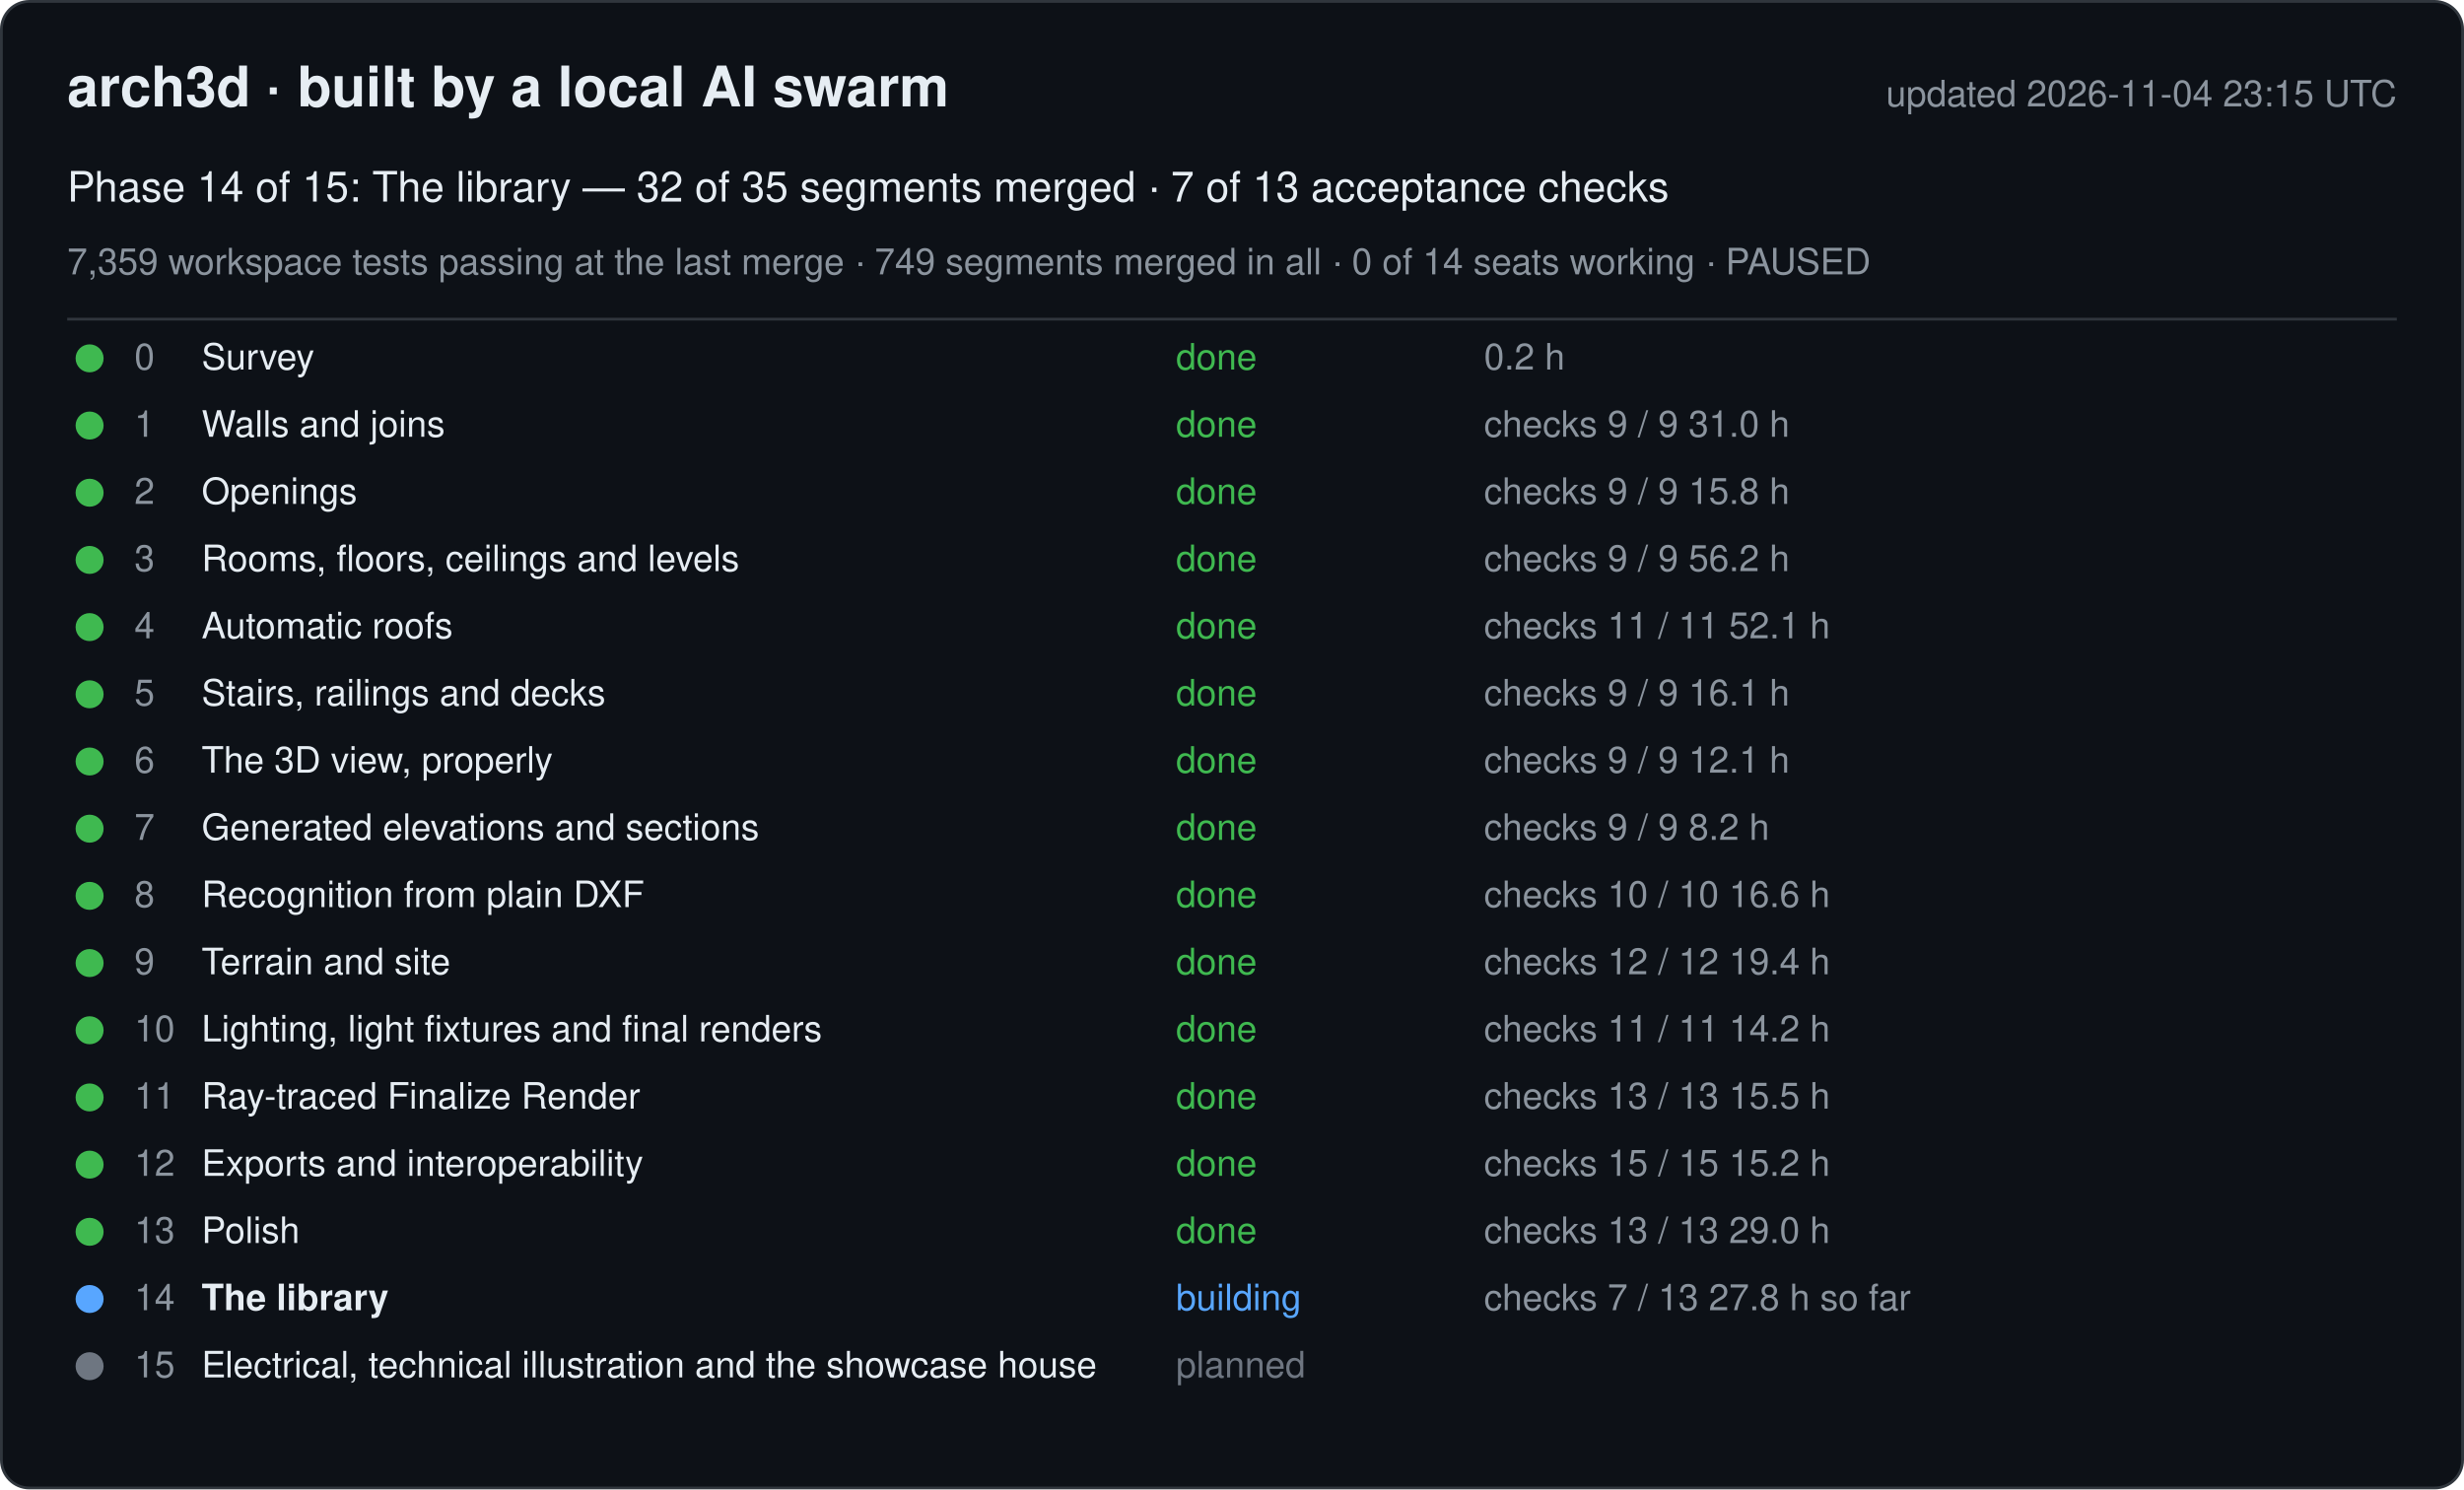
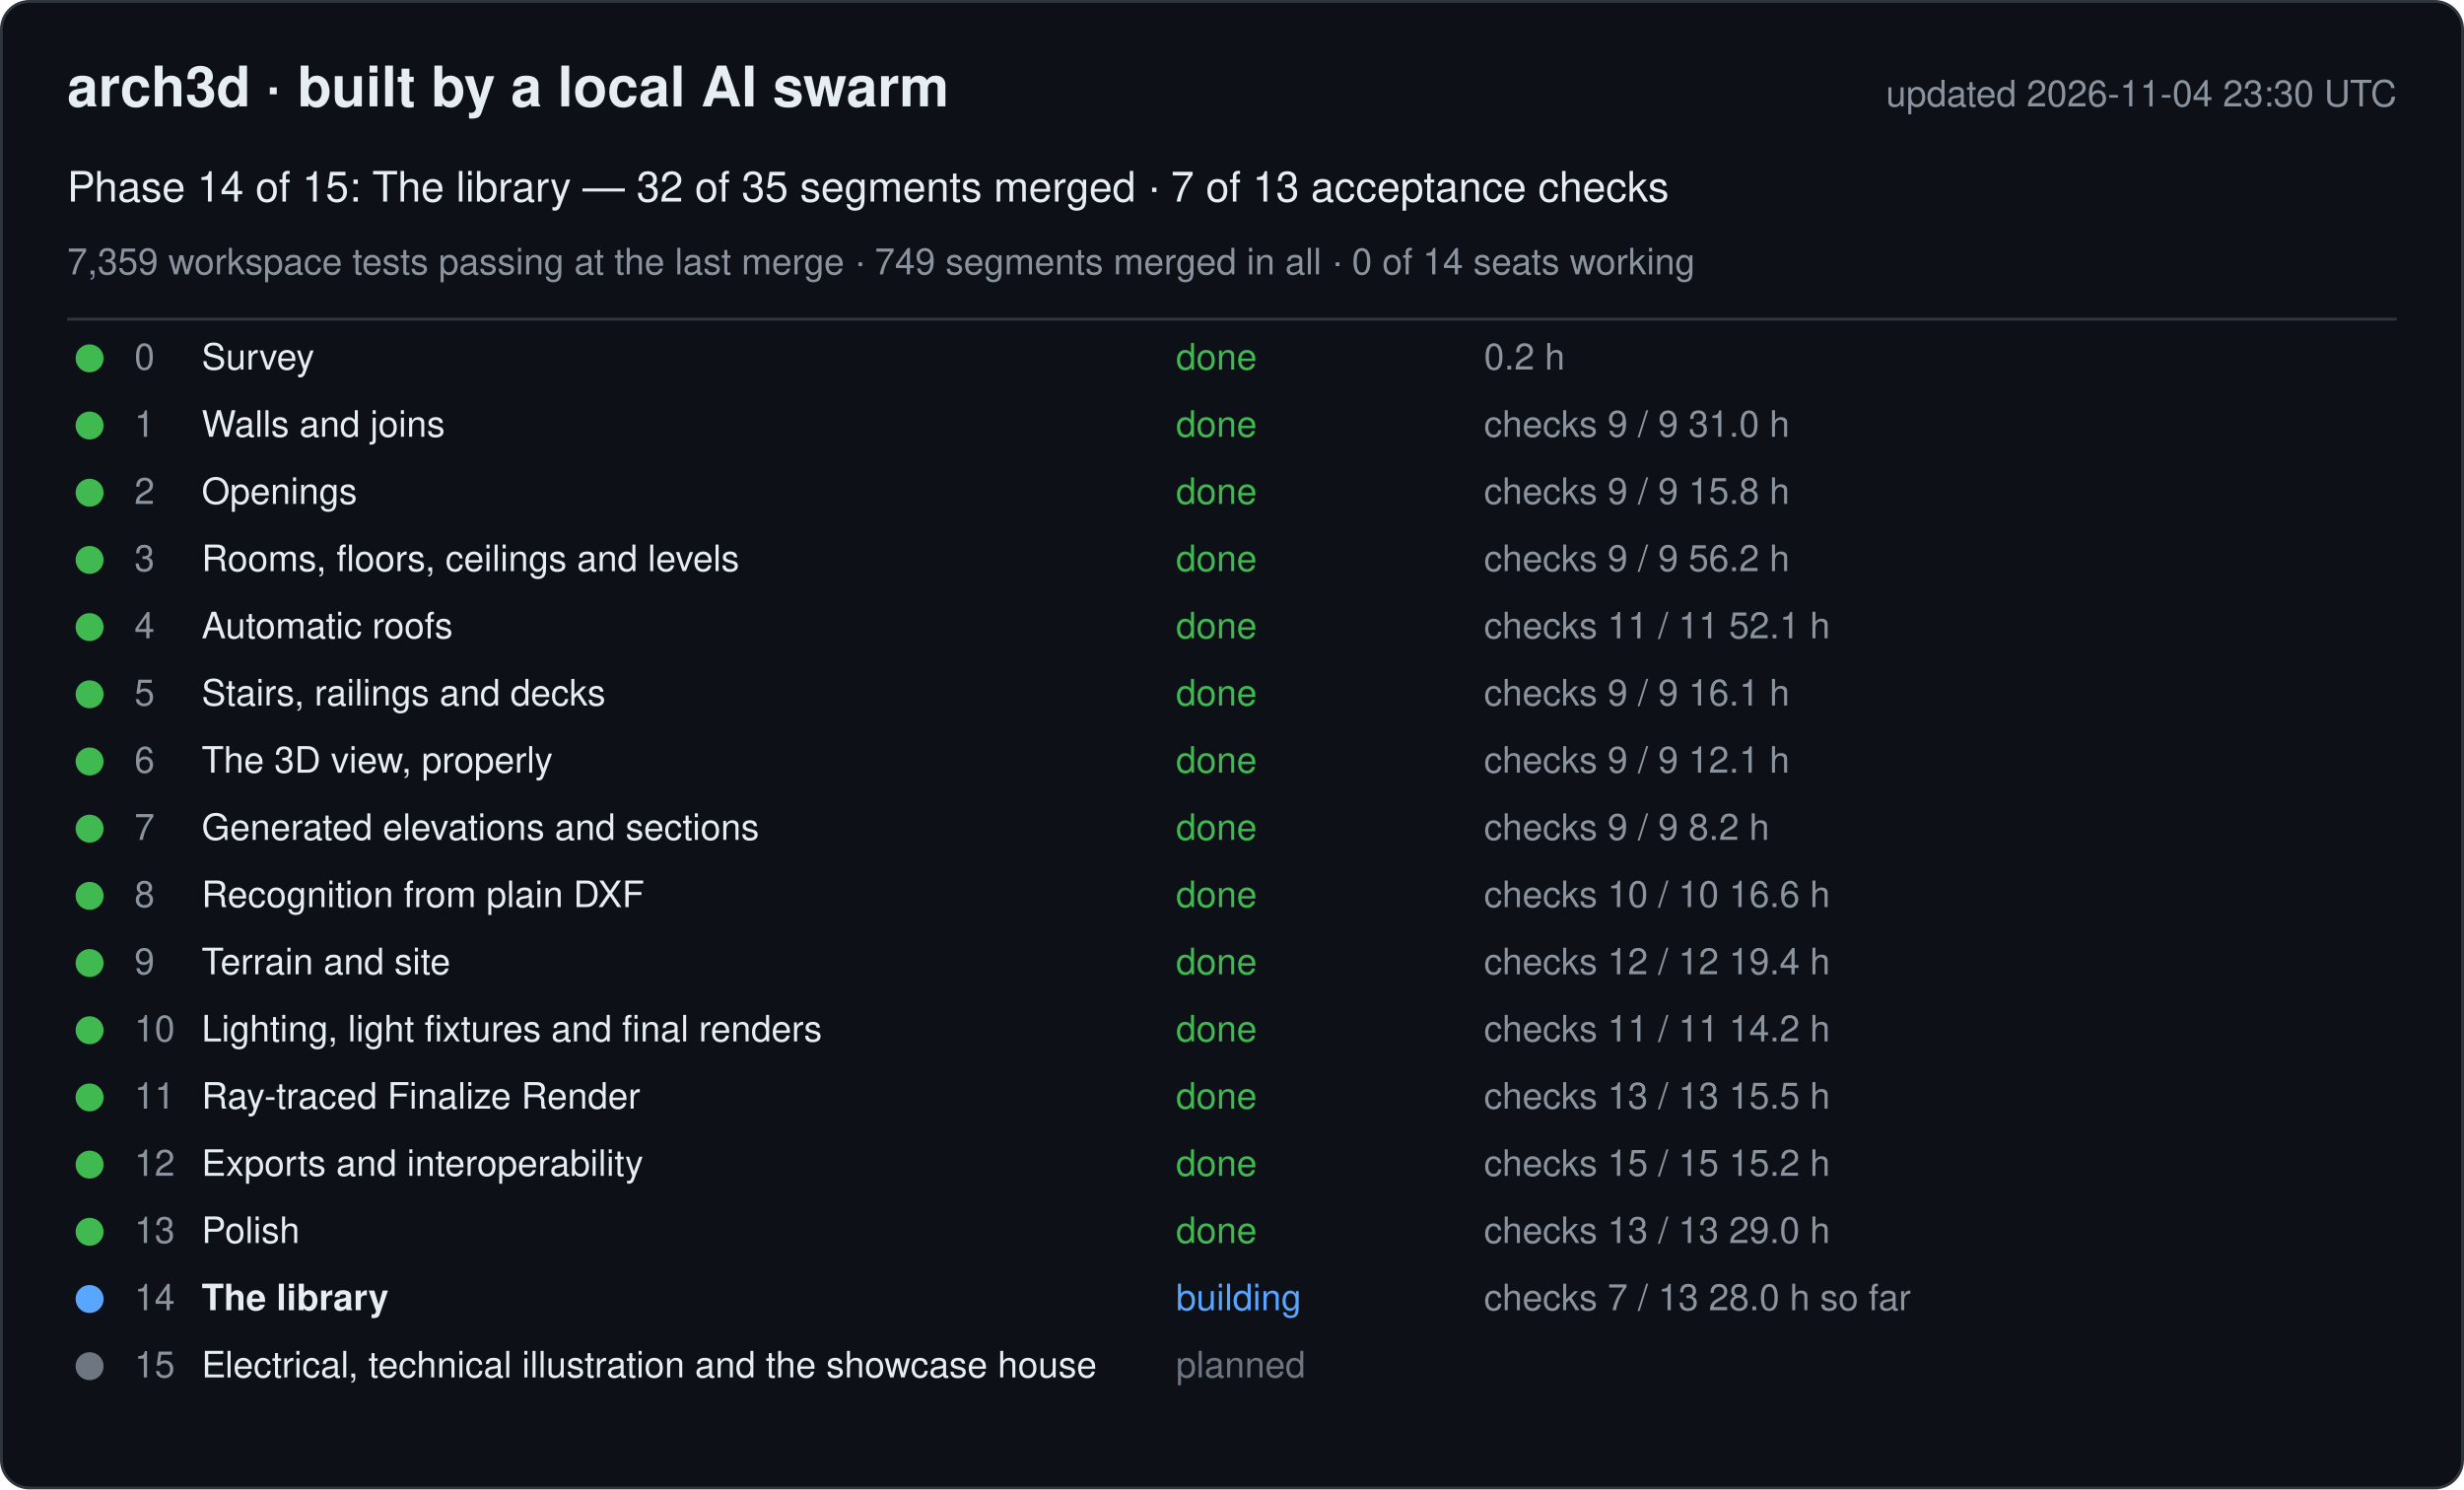
<svg xmlns="http://www.w3.org/2000/svg" width="880" height="532" viewBox="0 0 880 532" font-family="-apple-system, Segoe UI, Helvetica, Arial, sans-serif">
  <rect x="0.5" y="0.5" width="879" height="531" rx="10" fill="#0d1117" stroke="#30363d" />
  <text x="24" y="38" font-size="20" font-weight="600" fill="#e6edf3">arch3d · built by a local AI swarm</text>
-   <text x="856" y="38" font-size="13" fill="#8b949e" text-anchor="end">updated 2026-11-04 23:15 UTC</text>
+   <text x="856" y="38" font-size="13" fill="#8b949e" text-anchor="end">updated 2026-11-04 23:30 UTC</text>
  <text x="24" y="72" font-size="15" fill="#e6edf3">Phase 14 of 15: The library — 32 of 35 segments merged · 7 of 13 acceptance checks</text>
-   <text x="24" y="98" font-size="13" fill="#8b949e">7,359 workspace tests passing at the last merge · 749 segments merged in all · 0 of 14 seats working · PAUSED</text>
+   <text x="24" y="98" font-size="13" fill="#8b949e">7,359 workspace tests passing at the last merge · 749 segments merged in all · 0 of 14 seats working</text>
  <line x1="24" y1="114" x2="856" y2="114" stroke="#30363d" />
  <g data-phase="0">
    <circle cx="32" cy="128" r="5" fill="#3fb950" />
    <text x="48" y="132" font-size="13" fill="#8b949e">0</text>
    <text x="72" y="132" font-size="13" fill="#e6edf3">Survey</text>
    <text x="420" y="132" font-size="13" fill="#3fb950">done</text>
    <text x="530" y="132" font-size="13" fill="#8b949e">0.2 h</text>
  </g>
  <g data-phase="1">
    <circle cx="32" cy="152" r="5" fill="#3fb950" />
    <text x="48" y="156" font-size="13" fill="#8b949e">1</text>
    <text x="72" y="156" font-size="13" fill="#e6edf3">Walls and joins</text>
    <text x="420" y="156" font-size="13" fill="#3fb950">done</text>
    <text x="530" y="156" font-size="13" fill="#8b949e">checks 9 / 9   31.0 h</text>
  </g>
  <g data-phase="2">
    <circle cx="32" cy="176" r="5" fill="#3fb950" />
    <text x="48" y="180" font-size="13" fill="#8b949e">2</text>
    <text x="72" y="180" font-size="13" fill="#e6edf3">Openings</text>
    <text x="420" y="180" font-size="13" fill="#3fb950">done</text>
    <text x="530" y="180" font-size="13" fill="#8b949e">checks 9 / 9   15.8 h</text>
  </g>
  <g data-phase="3">
    <circle cx="32" cy="200" r="5" fill="#3fb950" />
    <text x="48" y="204" font-size="13" fill="#8b949e">3</text>
    <text x="72" y="204" font-size="13" fill="#e6edf3">Rooms, floors, ceilings and levels</text>
    <text x="420" y="204" font-size="13" fill="#3fb950">done</text>
    <text x="530" y="204" font-size="13" fill="#8b949e">checks 9 / 9   56.2 h</text>
  </g>
  <g data-phase="4">
    <circle cx="32" cy="224" r="5" fill="#3fb950" />
    <text x="48" y="228" font-size="13" fill="#8b949e">4</text>
    <text x="72" y="228" font-size="13" fill="#e6edf3">Automatic roofs</text>
    <text x="420" y="228" font-size="13" fill="#3fb950">done</text>
    <text x="530" y="228" font-size="13" fill="#8b949e">checks 11 / 11   52.1 h</text>
  </g>
  <g data-phase="5">
    <circle cx="32" cy="248" r="5" fill="#3fb950" />
    <text x="48" y="252" font-size="13" fill="#8b949e">5</text>
    <text x="72" y="252" font-size="13" fill="#e6edf3">Stairs, railings and decks</text>
    <text x="420" y="252" font-size="13" fill="#3fb950">done</text>
    <text x="530" y="252" font-size="13" fill="#8b949e">checks 9 / 9   16.1 h</text>
  </g>
  <g data-phase="6">
    <circle cx="32" cy="272" r="5" fill="#3fb950" />
    <text x="48" y="276" font-size="13" fill="#8b949e">6</text>
    <text x="72" y="276" font-size="13" fill="#e6edf3">The 3D view, properly</text>
    <text x="420" y="276" font-size="13" fill="#3fb950">done</text>
    <text x="530" y="276" font-size="13" fill="#8b949e">checks 9 / 9   12.1 h</text>
  </g>
  <g data-phase="7">
    <circle cx="32" cy="296" r="5" fill="#3fb950" />
    <text x="48" y="300" font-size="13" fill="#8b949e">7</text>
    <text x="72" y="300" font-size="13" fill="#e6edf3">Generated elevations and sections</text>
    <text x="420" y="300" font-size="13" fill="#3fb950">done</text>
    <text x="530" y="300" font-size="13" fill="#8b949e">checks 9 / 9   8.2 h</text>
  </g>
  <g data-phase="8">
    <circle cx="32" cy="320" r="5" fill="#3fb950" />
    <text x="48" y="324" font-size="13" fill="#8b949e">8</text>
    <text x="72" y="324" font-size="13" fill="#e6edf3">Recognition from plain DXF</text>
    <text x="420" y="324" font-size="13" fill="#3fb950">done</text>
    <text x="530" y="324" font-size="13" fill="#8b949e">checks 10 / 10   16.6 h</text>
  </g>
  <g data-phase="9">
    <circle cx="32" cy="344" r="5" fill="#3fb950" />
    <text x="48" y="348" font-size="13" fill="#8b949e">9</text>
    <text x="72" y="348" font-size="13" fill="#e6edf3">Terrain and site</text>
    <text x="420" y="348" font-size="13" fill="#3fb950">done</text>
    <text x="530" y="348" font-size="13" fill="#8b949e">checks 12 / 12   19.4 h</text>
  </g>
  <g data-phase="10">
    <circle cx="32" cy="368" r="5" fill="#3fb950" />
    <text x="48" y="372" font-size="13" fill="#8b949e">10</text>
    <text x="72" y="372" font-size="13" fill="#e6edf3">Lighting, light fixtures and final renders</text>
    <text x="420" y="372" font-size="13" fill="#3fb950">done</text>
    <text x="530" y="372" font-size="13" fill="#8b949e">checks 11 / 11   14.2 h</text>
  </g>
  <g data-phase="11">
    <circle cx="32" cy="392" r="5" fill="#3fb950" />
    <text x="48" y="396" font-size="13" fill="#8b949e">11</text>
    <text x="72" y="396" font-size="13" fill="#e6edf3">Ray-traced Finalize Render</text>
    <text x="420" y="396" font-size="13" fill="#3fb950">done</text>
    <text x="530" y="396" font-size="13" fill="#8b949e">checks 13 / 13   15.5 h</text>
  </g>
  <g data-phase="12">
    <circle cx="32" cy="416" r="5" fill="#3fb950" />
    <text x="48" y="420" font-size="13" fill="#8b949e">12</text>
    <text x="72" y="420" font-size="13" fill="#e6edf3">Exports and interoperability</text>
    <text x="420" y="420" font-size="13" fill="#3fb950">done</text>
    <text x="530" y="420" font-size="13" fill="#8b949e">checks 15 / 15   15.2 h</text>
  </g>
  <g data-phase="13">
    <circle cx="32" cy="440" r="5" fill="#3fb950" />
    <text x="48" y="444" font-size="13" fill="#8b949e">13</text>
    <text x="72" y="444" font-size="13" fill="#e6edf3">Polish</text>
    <text x="420" y="444" font-size="13" fill="#3fb950">done</text>
    <text x="530" y="444" font-size="13" fill="#8b949e">checks 13 / 13   29.0 h</text>
  </g>
  <g data-phase="14">
    <circle cx="32" cy="464" r="5" fill="#58a6ff" />
    <text x="48" y="468" font-size="13" fill="#8b949e">14</text>
    <text x="72" y="468" font-size="13" fill="#e6edf3" font-weight="600">The library</text>
    <text x="420" y="468" font-size="13" fill="#58a6ff">building</text>
-     <text x="530" y="468" font-size="13" fill="#8b949e">checks 7 / 13   27.8 h so far</text>
+     <text x="530" y="468" font-size="13" fill="#8b949e">checks 7 / 13   28.0 h so far</text>
  </g>
  <g data-phase="15">
    <circle cx="32" cy="488" r="5" fill="#6e7681" />
    <text x="48" y="492" font-size="13" fill="#8b949e">15</text>
    <text x="72" y="492" font-size="13" fill="#e6edf3">Electrical, technical illustration and the showcase house</text>
    <text x="420" y="492" font-size="13" fill="#6e7681">planned</text>
    <text x="530" y="492" font-size="13" fill="#8b949e" />
  </g>
</svg>
